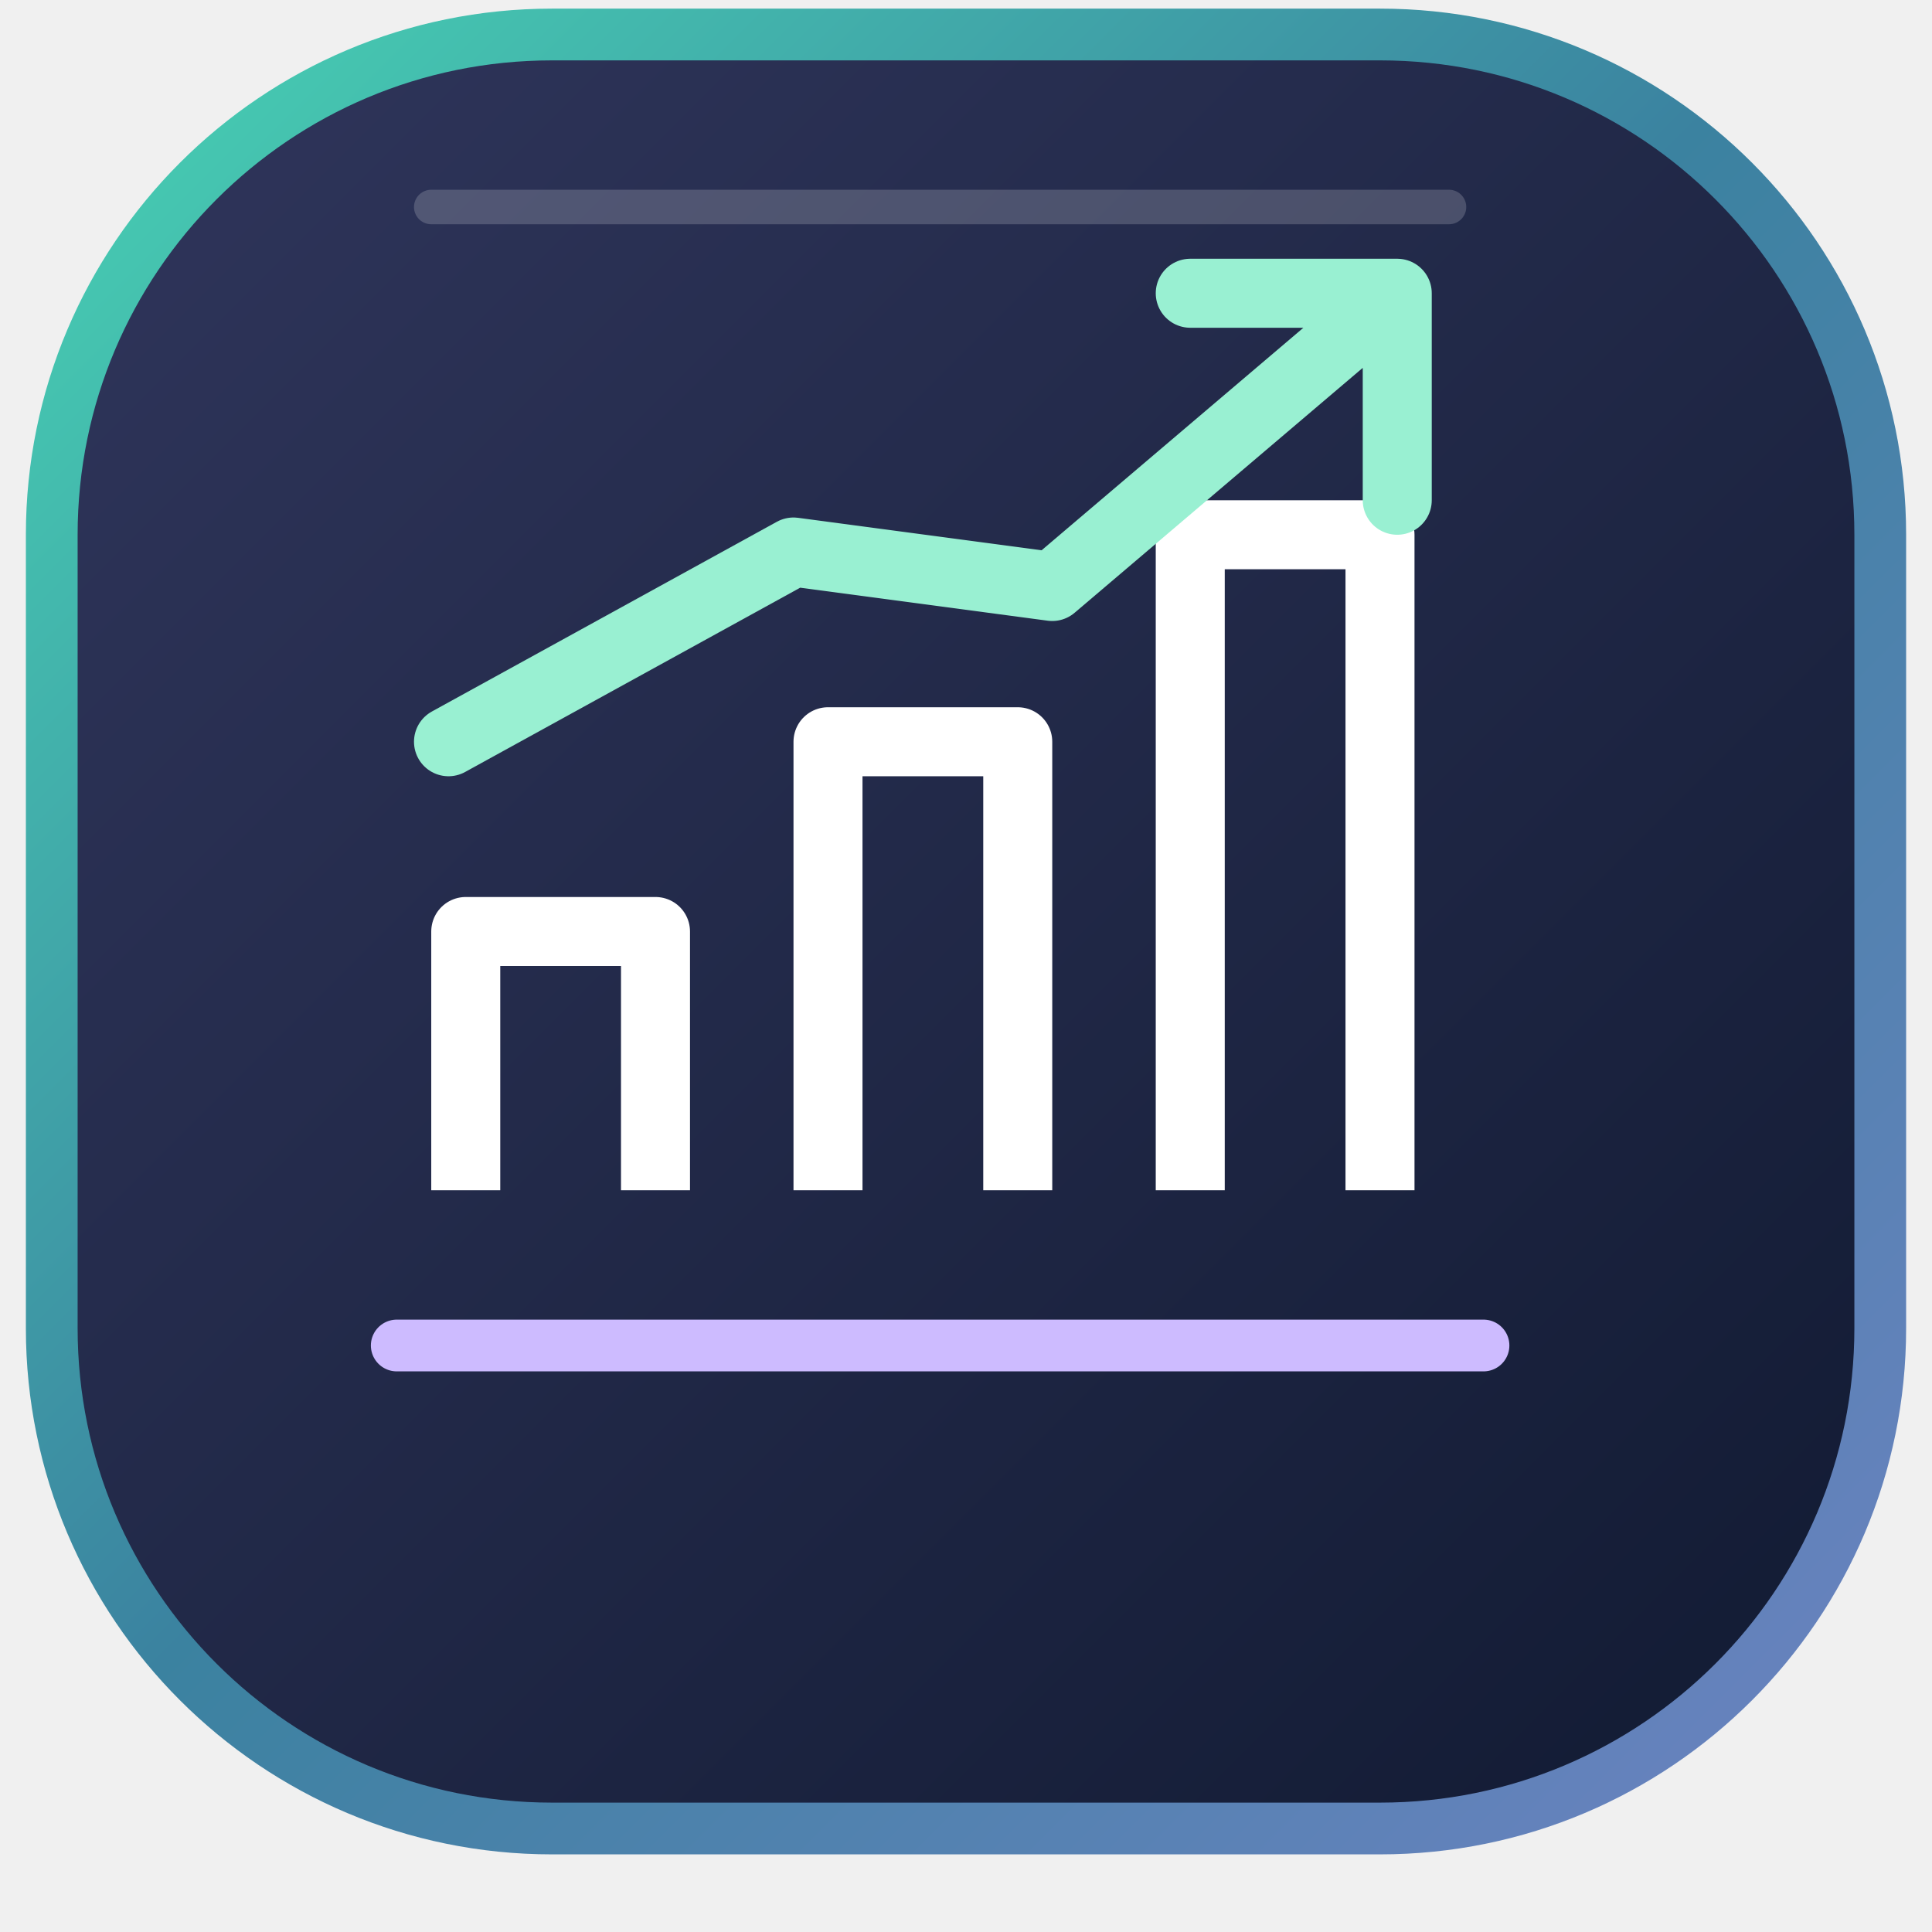
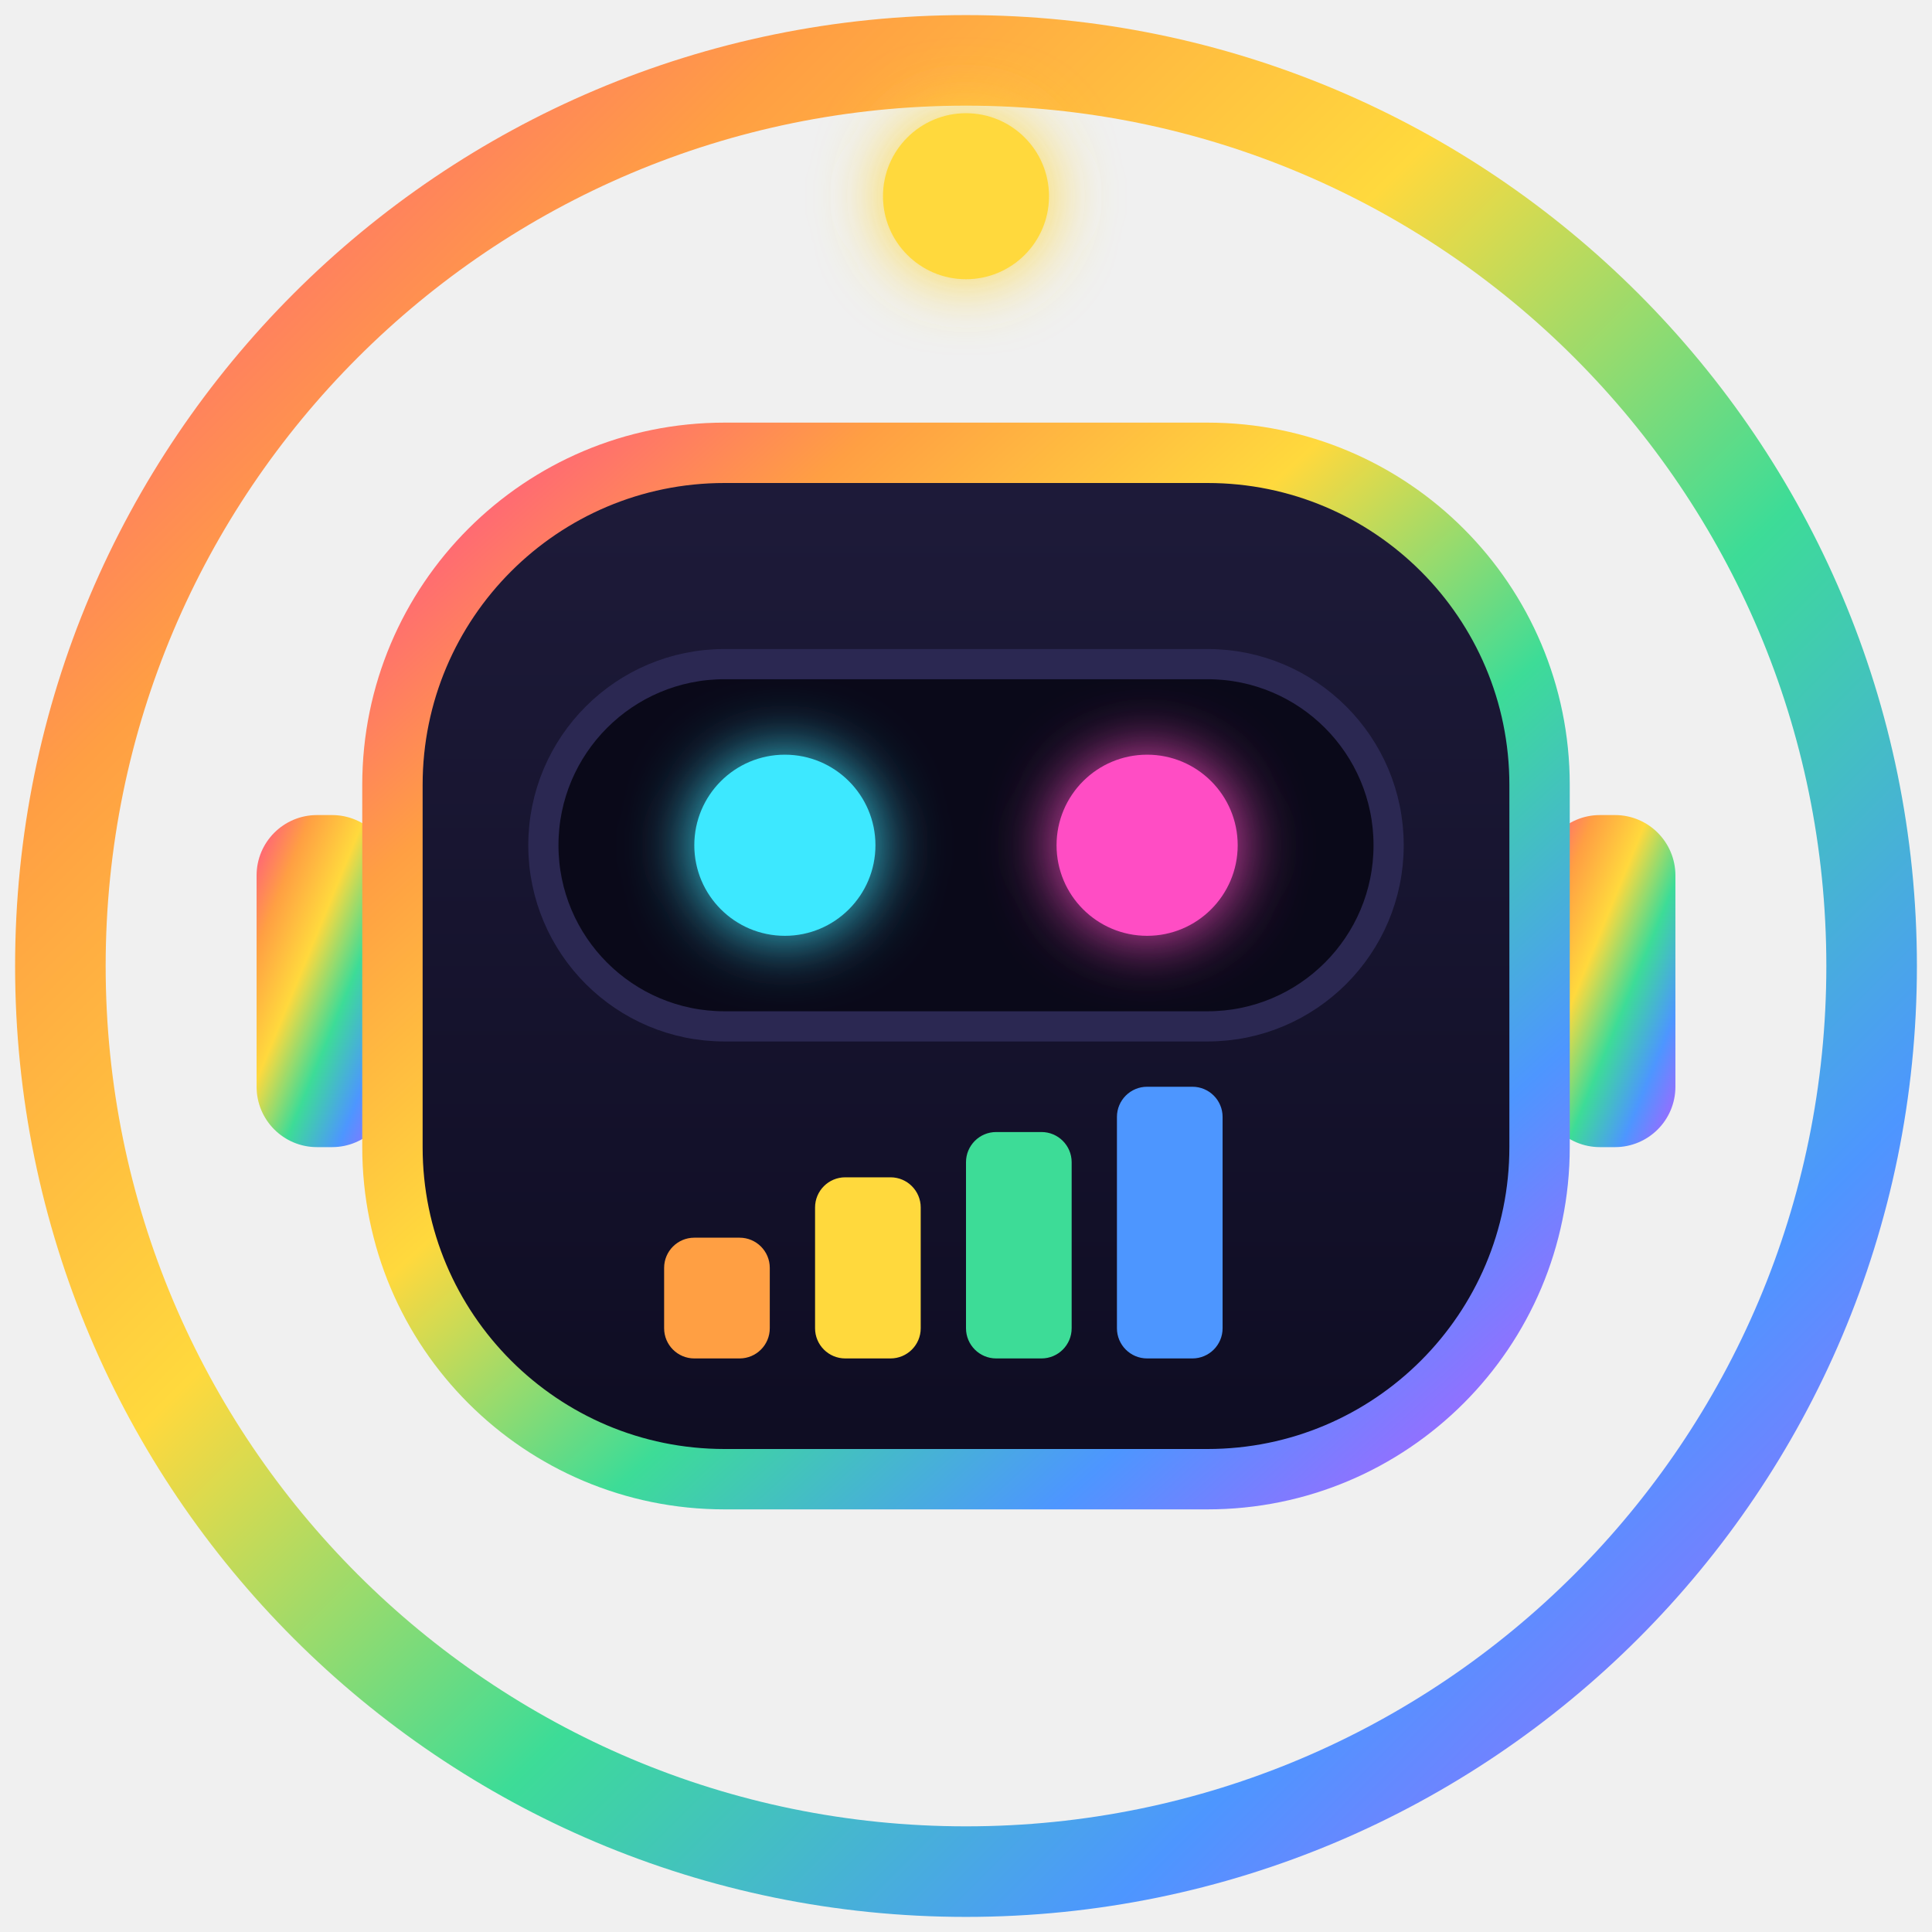
- <svg xmlns="http://www.w3.org/2000/svg" width="112" height="112" viewBox="0 0 112 112" role="img" aria-label="FinWise AI logo">
+ <svg xmlns="http://www.w3.org/2000/svg" viewBox="0 0 128 128" width="128" height="128">
  <defs>
-     <linearGradient id="g" x2="1" y2="1">
-       <stop stop-color="#47d2b3" />
-       <stop offset=".48" stop-color="#3b82a0" />
-       <stop offset="1" stop-color="#6c82c1" />
+     <linearGradient id="rb" x1="0" y1="0" x2="1" y2="1">
+       <stop offset="0" stop-color="#FF4D8D" />
+       <stop offset="0.2" stop-color="#FF9F43" />
+       <stop offset="0.4" stop-color="#FFD93D" />
+       <stop offset="0.6" stop-color="#3DDC97" />
+       <stop offset="0.8" stop-color="#4D96FF" />
+       <stop offset="1" stop-color="#B65CFF" />
    </linearGradient>
-     <linearGradient id="b" x2="1" y2="1">
-       <stop stop-color="#30365c" />
-       <stop offset="1" stop-color="#111a32" />
+     <linearGradient id="face" x1="0" y1="0" x2="0" y2="1">
+       <stop offset="0" stop-color="#1E1B3A" />
+       <stop offset="1" stop-color="#0E0C22" />
    </linearGradient>
+     <filter id="glow" x="-50%" y="-50%" width="200%" height="200%">
+       <feGaussianBlur stdDeviation="2.2" result="b" />
+       <feMerge>
+         <feMergeNode in="b" />
+         <feMergeNode in="SourceGraphic" />
+       </feMerge>
+     </filter>
  </defs>
-   <rect x="5" y="5" width="102" height="102" rx="29" fill="#060c20" />
-   <rect x="3" y="2" width="106" height="104" rx="29" fill="url(#b)" stroke="url(#g)" stroke-width="3" />
-   <path d="M25 12h59" stroke="#ffffff" stroke-opacity=".18" stroke-width="2" stroke-linecap="round" />
-   <path d="M27 69V54h11v15m10 0V43h11v26m10 0V31h11v38" fill="none" stroke="white" stroke-width="4" stroke-linejoin="round" />
-   <path d="m26 43 20-11 15 2 20-17m-12 0h12v12" fill="none" stroke="#99f0d2" stroke-width="4" stroke-linecap="round" stroke-linejoin="round" />
-   <path d="M23 78h63" stroke="#cdbbff" stroke-width="3" stroke-linecap="round" />
+   <circle cx="64" cy="64" r="60" fill="none" stroke="url(#rb)" stroke-width="6" />
+   <line x1="64" y1="14" x2="64" y2="30" stroke="url(#rb)" stroke-width="4" stroke-linecap="round" />
+   <circle cx="64" cy="13" r="5.5" fill="#FFD93D" filter="url(#glow)" />
+   <rect x="17" y="54" width="9" height="22" rx="4" fill="url(#rb)" />
+   <rect x="102" y="54" width="9" height="22" rx="4" fill="url(#rb)" />
+   <rect x="26" y="30" width="76" height="68" rx="22" fill="url(#face)" stroke="url(#rb)" stroke-width="4" />
+   <rect x="36" y="44" width="56" height="24" rx="12" fill="#0A0919" stroke="#2B2852" stroke-width="2" />
+   <circle cx="52" cy="56" r="6" fill="#3DE8FF" filter="url(#glow)" />
+   <circle cx="76" cy="56" r="6" fill="#FF4DC4" filter="url(#glow)" />
+   <rect x="44" y="82" width="7" height="8" rx="2" fill="#FF9F43" />
+   <rect x="54" y="78" width="7" height="12" rx="2" fill="#FFD93D" />
+   <rect x="64" y="75" width="7" height="15" rx="2" fill="#3DDC97" />
+   <rect x="74" y="72" width="7" height="18" rx="2" fill="#4D96FF" />
</svg>
